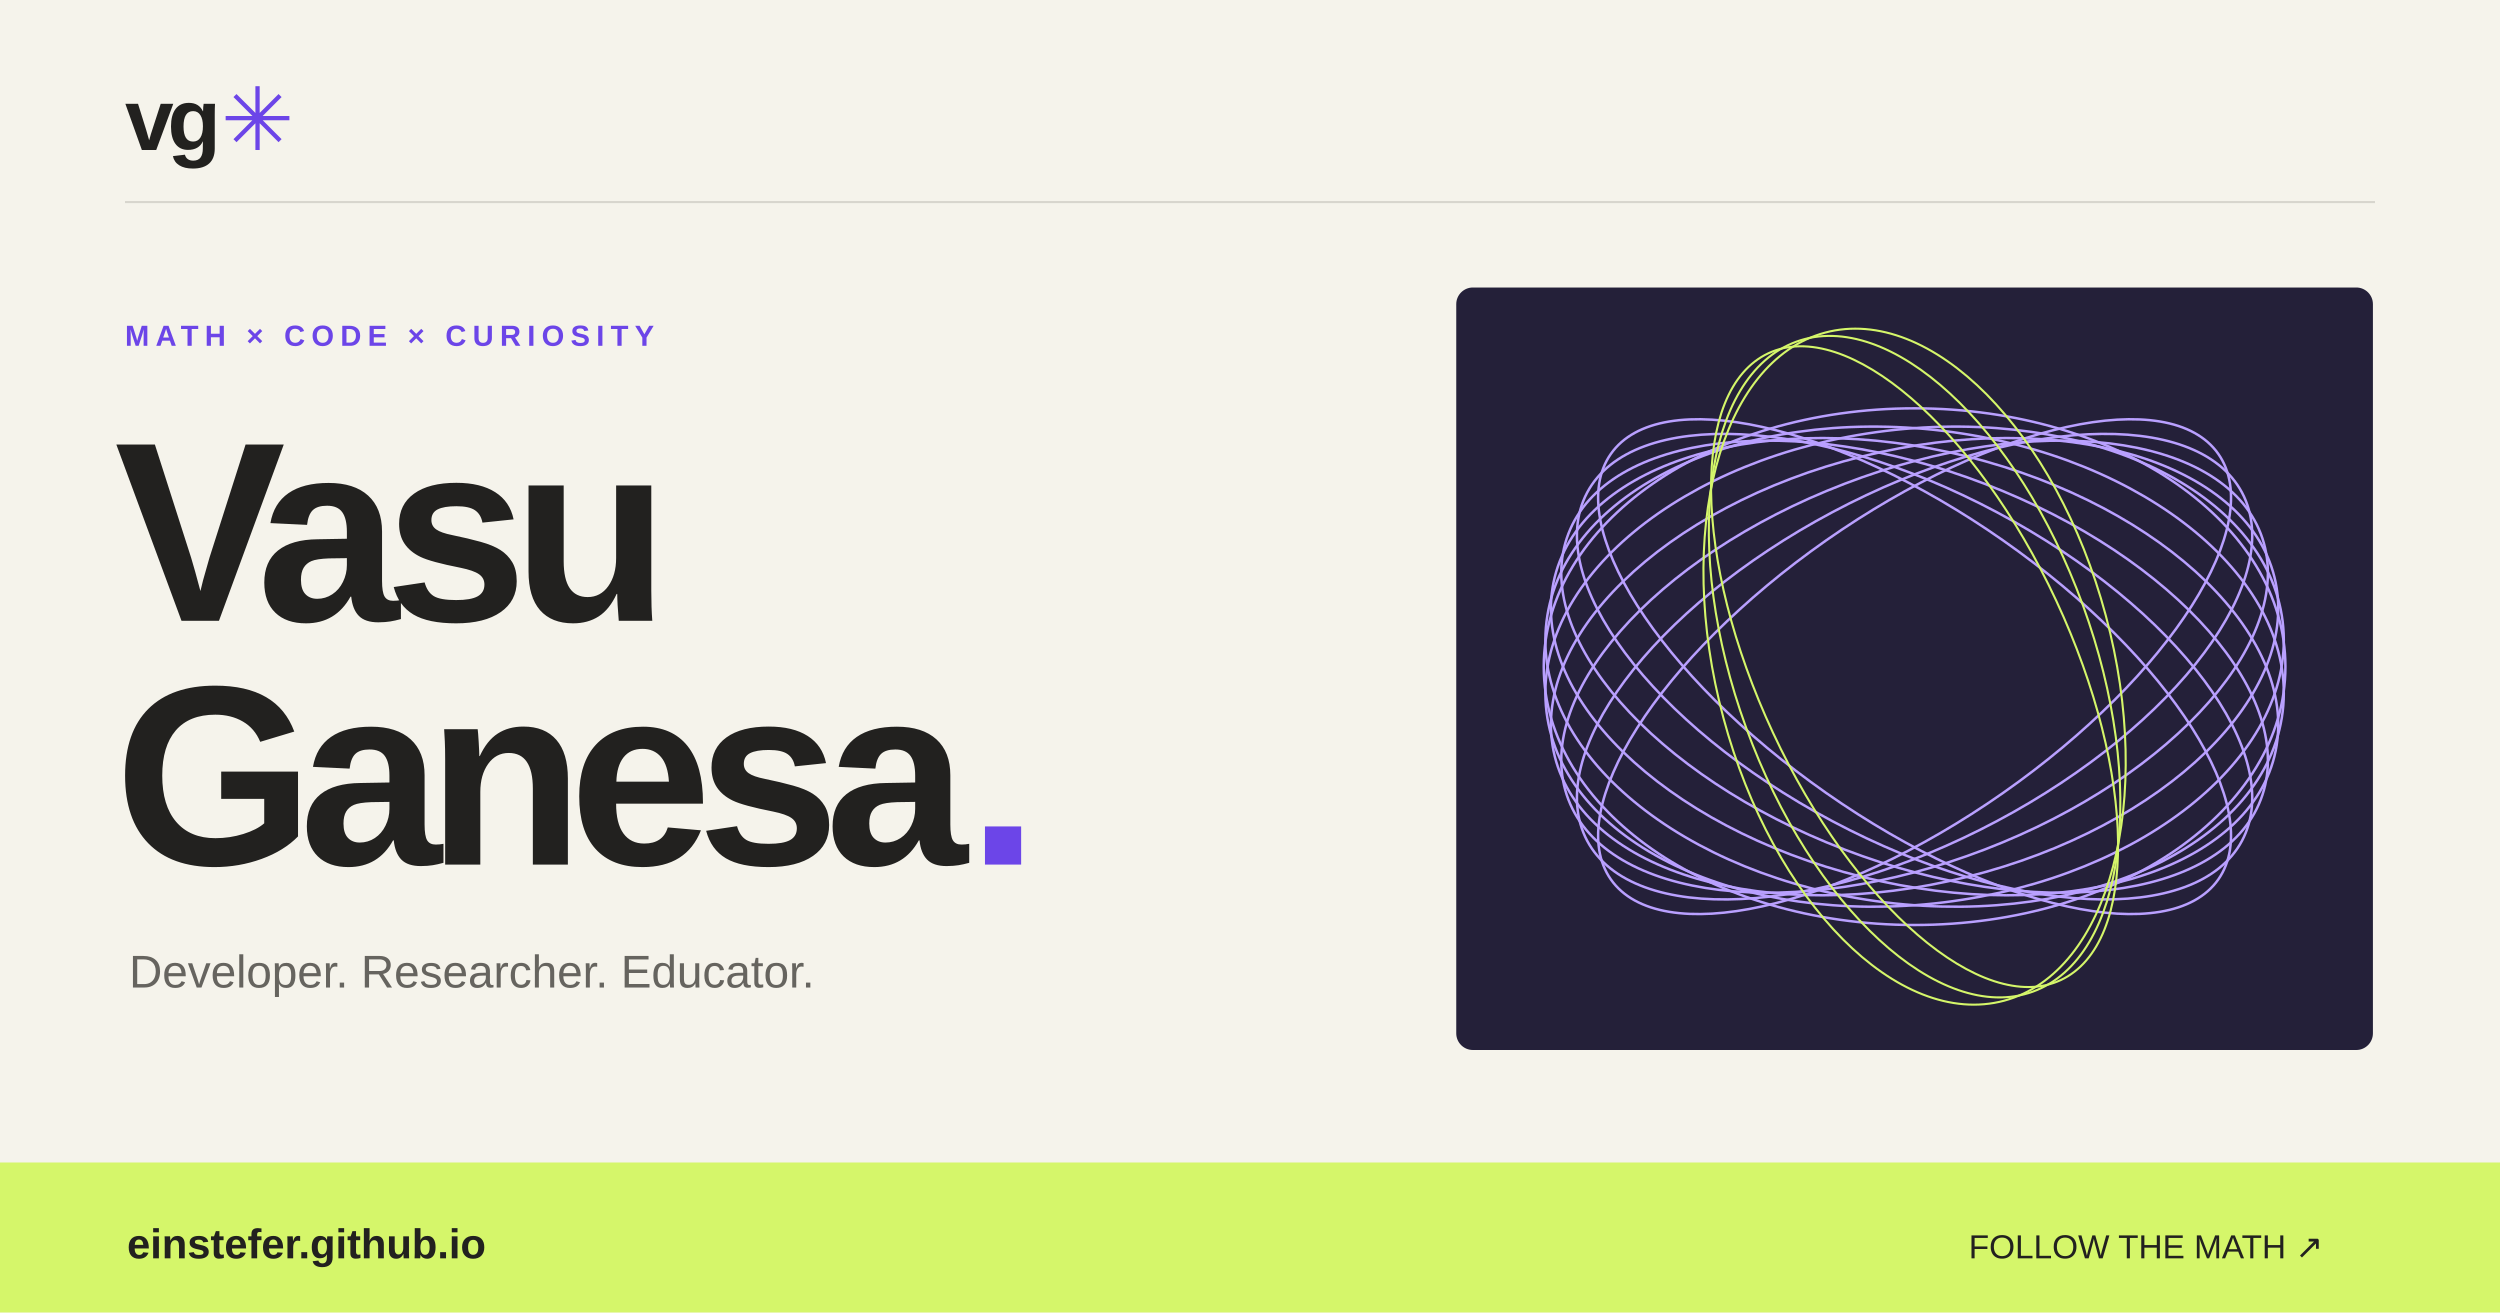
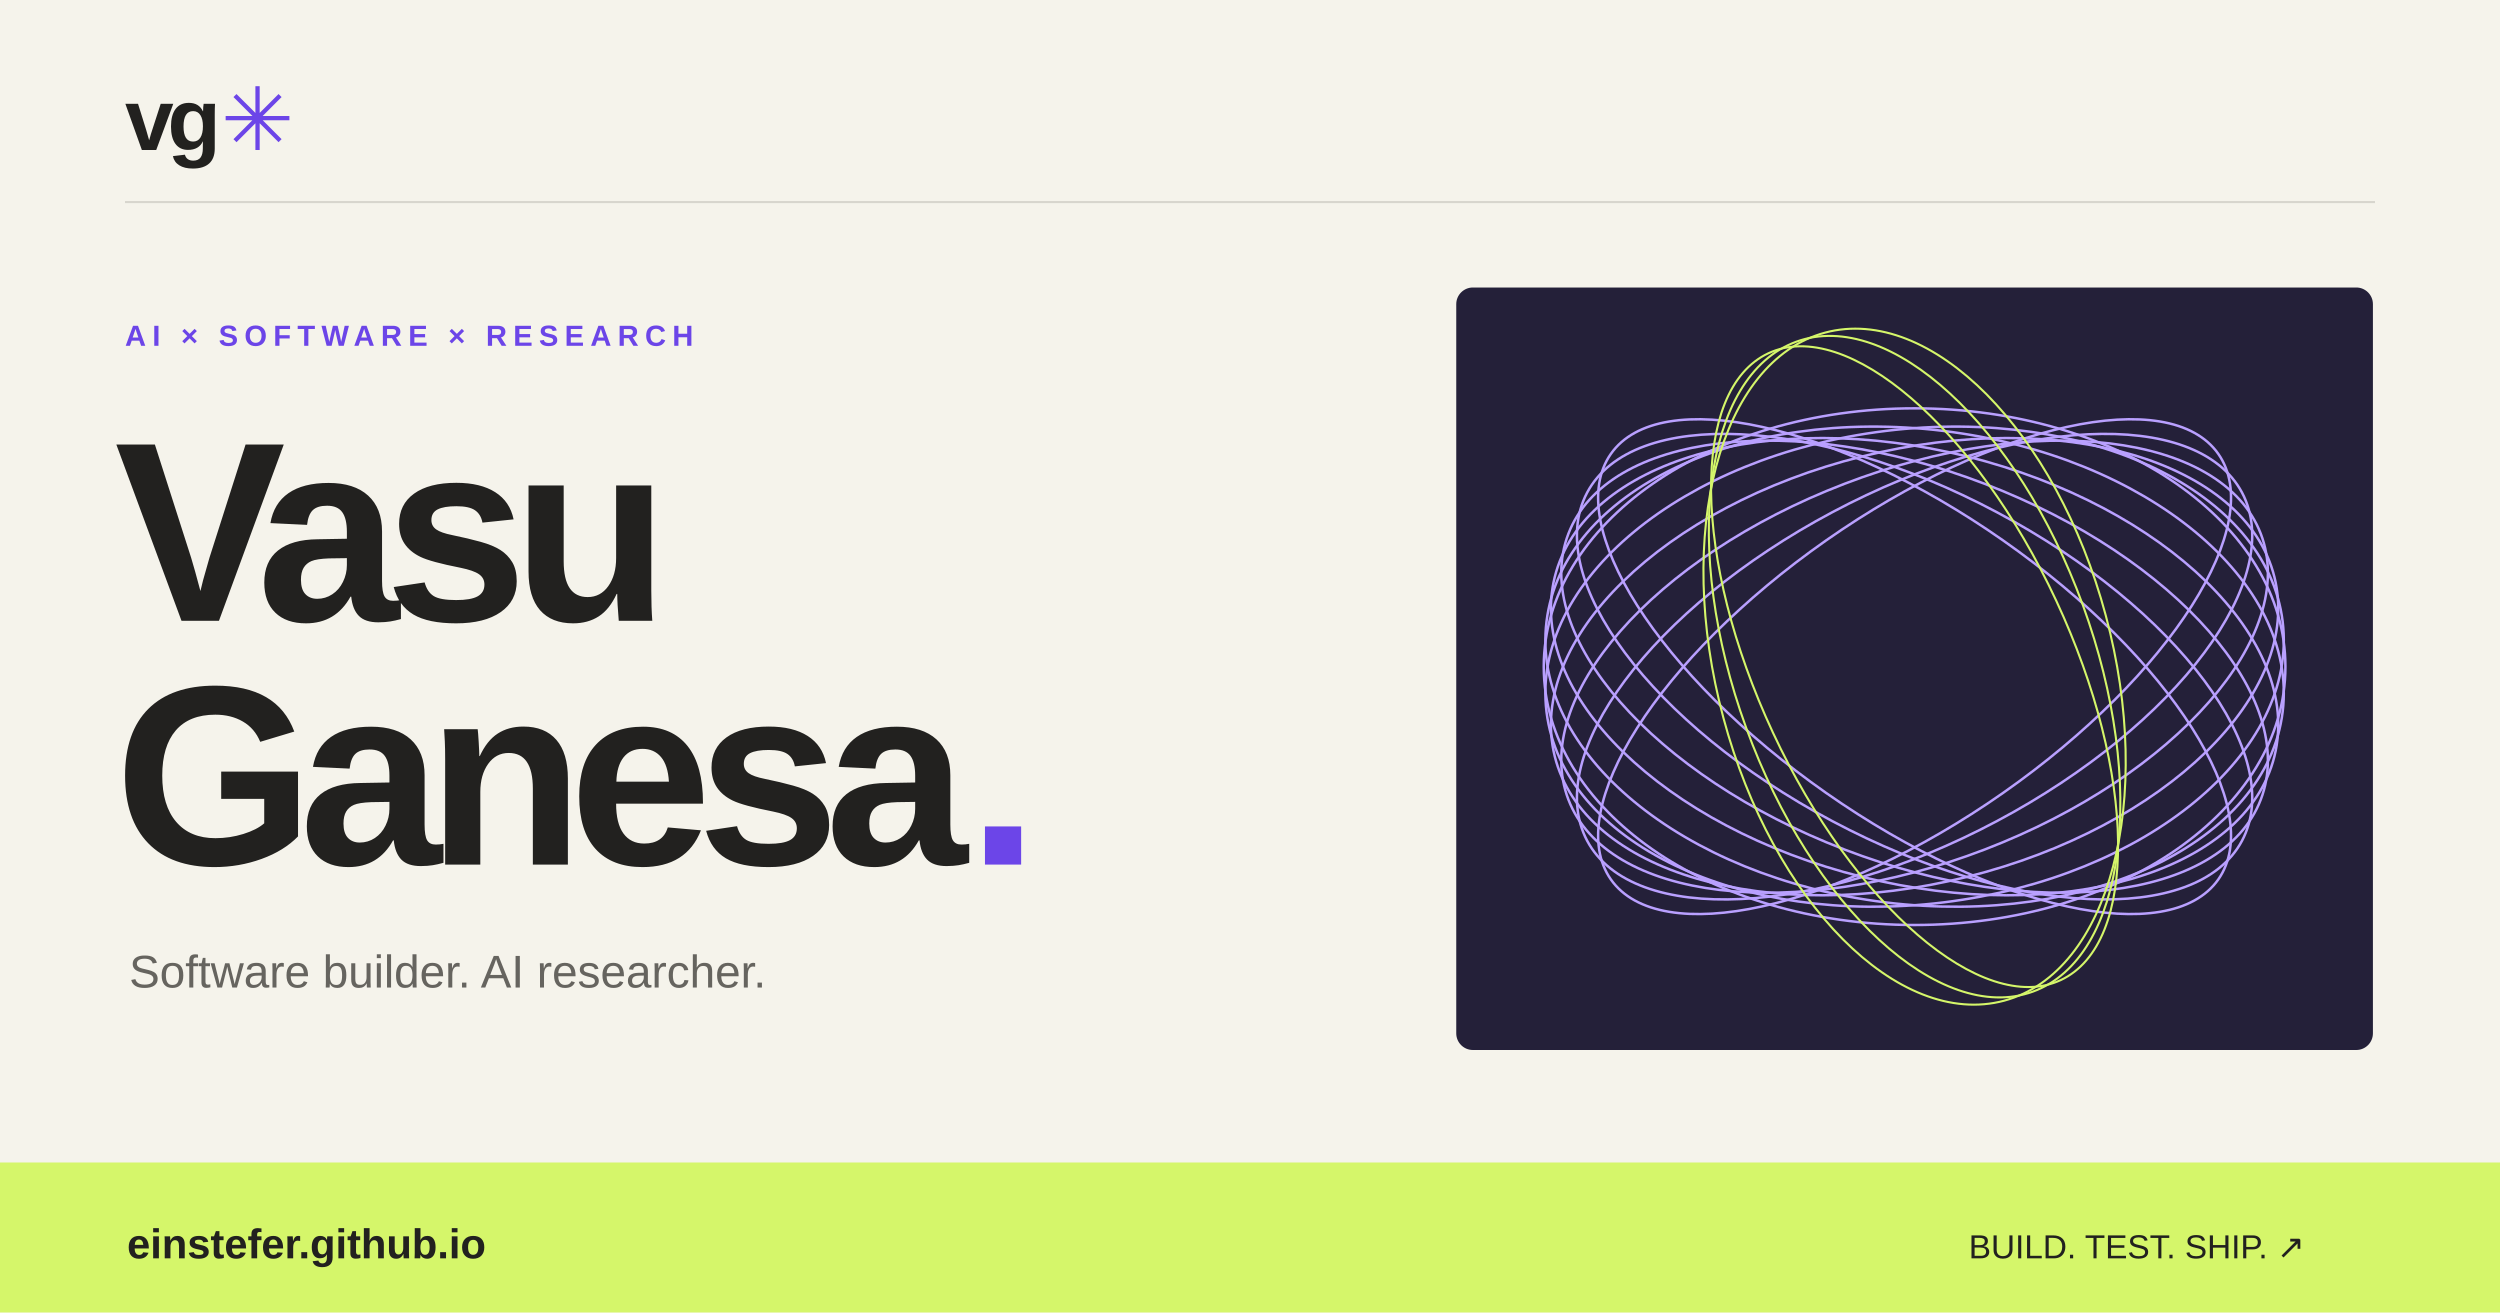
<svg xmlns="http://www.w3.org/2000/svg" width="1200" height="630" viewBox="0 0 1200 630">
  <rect width="1200" height="630" fill="#f5f3eb" />
  <path d="M60 97H1140" stroke="#d7d5cd" />
  <text x="60" y="72" font-family="Arial,sans-serif" font-size="42" font-weight="700" letter-spacing="-3" fill="#22211f">vg<tspan fill="#6c45e8">✳</tspan>
  </text>
-   <text x="60" y="166" font-family="Arial,sans-serif" font-size="14" font-weight="700" letter-spacing="3" fill="#6c45e8">MATH × CODE × CURIOSITY</text>
+   <text x="60" y="166" font-family="Arial,sans-serif" font-size="14" font-weight="700" letter-spacing="3" fill="#6c45e8">AI × SOFTWARE × RESEARCH</text>
  <text x="55" y="298" font-family="Arial,sans-serif" font-size="123" font-weight="700" letter-spacing="-7" fill="#22211f">Vasu</text>
  <text x="55" y="415" font-family="Arial,sans-serif" font-size="123" font-weight="700" letter-spacing="-7" fill="#22211f">Ganesa<tspan fill="#6c45e8">.</tspan>
  </text>
-   <text x="62" y="474" font-family="Arial,sans-serif" font-size="22" fill="#66645f">Developer. Researcher. Educator.</text>
+   <text x="62" y="474" font-family="Arial,sans-serif" font-size="22" fill="#66645f">Software builder. AI researcher.</text>
  <rect x="699" y="138" width="440" height="366" rx="8" fill="#242039" />
  <g fill="none" stroke="#b9a0ff" stroke-width="1.2">
    <ellipse cx="919" cy="320" rx="178" ry="74" transform="rotate(-35 919 320)" />
    <ellipse cx="919" cy="320" rx="178" ry="84" transform="rotate(-28 919 320)" />
    <ellipse cx="919" cy="320" rx="178" ry="94" transform="rotate(-21 919 320)" />
    <ellipse cx="919" cy="320" rx="178" ry="104" transform="rotate(-14 919 320)" />
    <ellipse cx="919" cy="320" rx="178" ry="114" transform="rotate(-7 919 320)" />
    <ellipse cx="919" cy="320" rx="178" ry="124" />
    <ellipse cx="919" cy="320" rx="178" ry="114" transform="rotate(7 919 320)" />
    <ellipse cx="919" cy="320" rx="178" ry="104" transform="rotate(14 919 320)" />
    <ellipse cx="919" cy="320" rx="178" ry="94" transform="rotate(21 919 320)" />
    <ellipse cx="919" cy="320" rx="178" ry="84" transform="rotate(28 919 320)" />
    <ellipse cx="919" cy="320" rx="178" ry="74" transform="rotate(35 919 320)" />
  </g>
  <g fill="none" stroke="#d5f66a" stroke-width="1">
    <ellipse cx="919" cy="320" rx="166" ry="75" transform="rotate(65 919 320)" />
    <ellipse cx="919" cy="320" rx="166" ry="86" transform="rotate(70 919 320)" />
    <ellipse cx="919" cy="320" rx="166" ry="95" transform="rotate(75 919 320)" />
  </g>
  <rect y="558" width="1200" height="72" fill="#d5f66a" />
  <text x="61" y="604" font-family="Arial,sans-serif" font-size="20" font-weight="600" fill="#22211f">einstefer.github.io</text>
-   <text x="945" y="604" font-family="Arial,sans-serif" font-size="16" fill="#22211f">FOLLOW THE MATH ↗</text>
+   <text x="945" y="604" font-family="Arial,sans-serif" font-size="16" fill="#22211f">BUILD. TEST. SHIP. ↗</text>
</svg>
